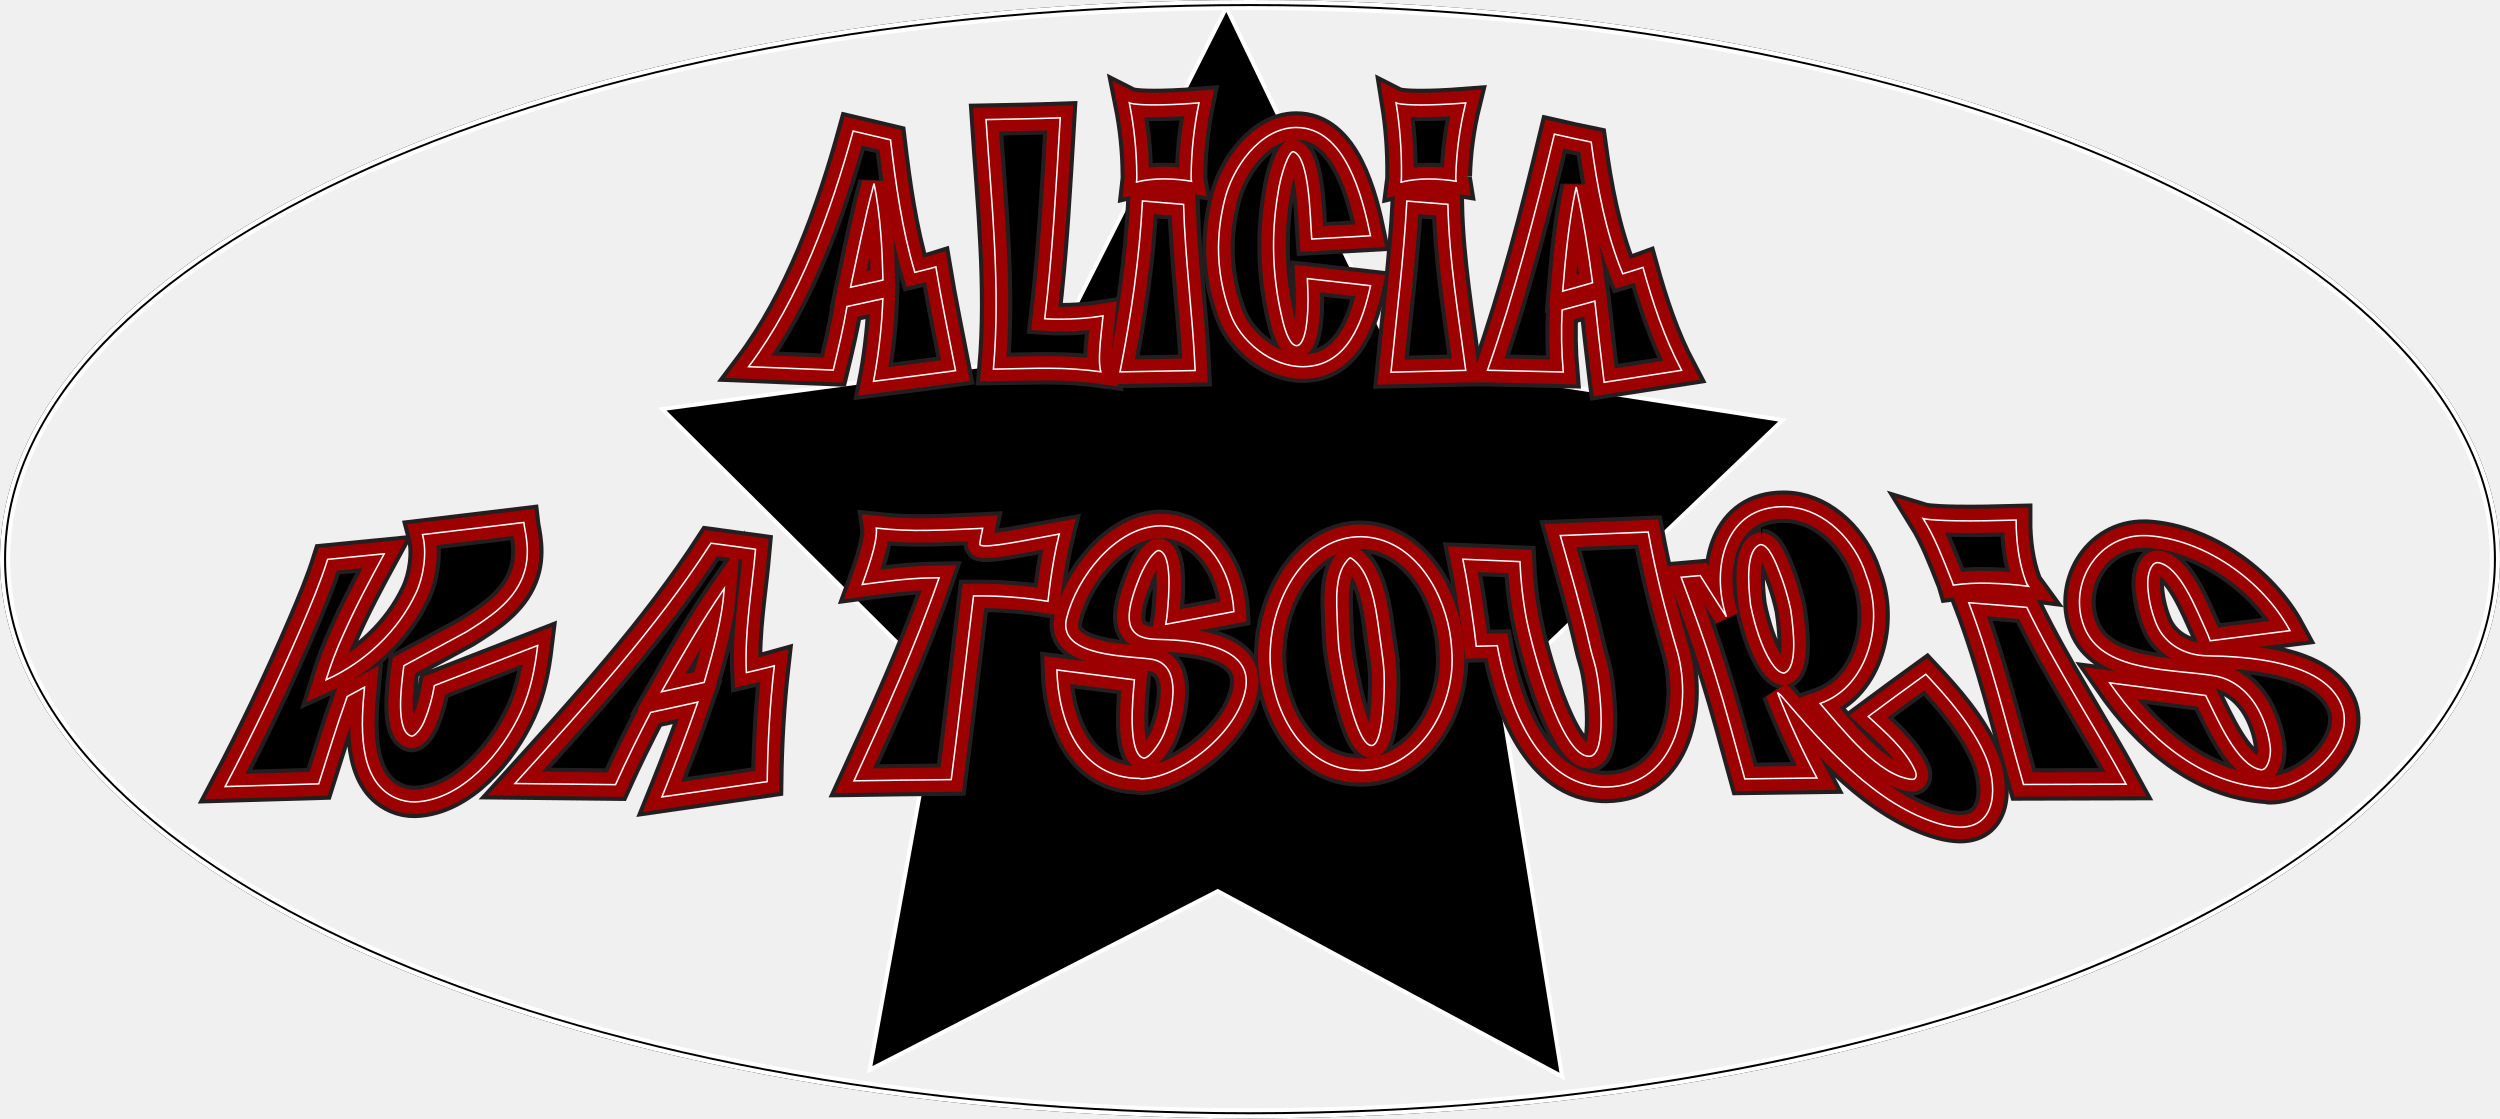
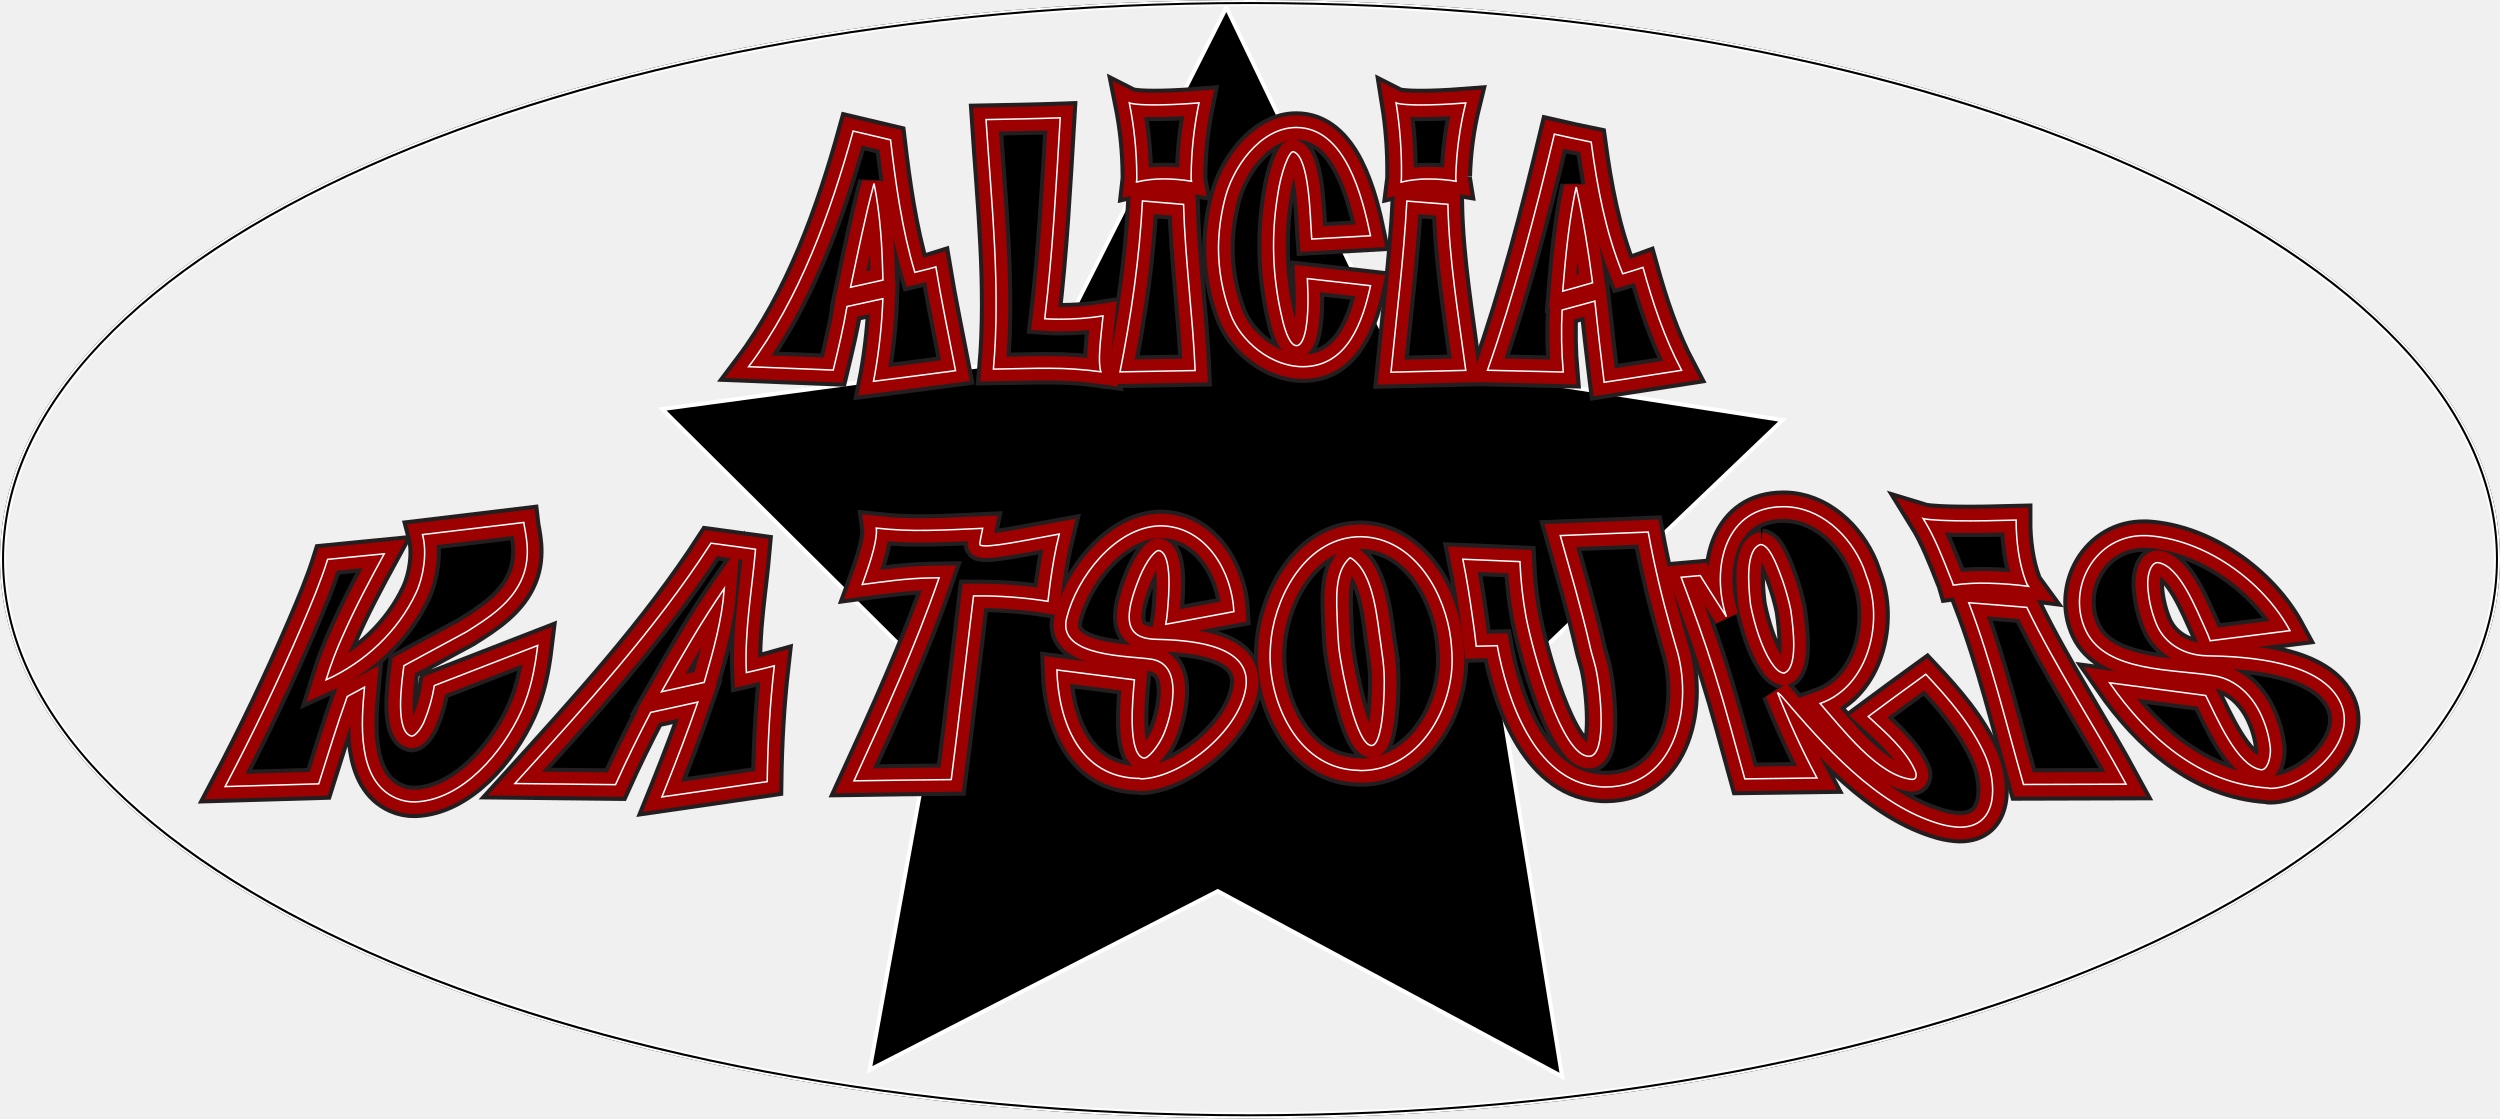
<svg xmlns="http://www.w3.org/2000/svg" viewBox="0 0 1234 552">
  <defs>
    <style>
      .cls-1 {
        fill: #fff;
      }

      .cls-2 {
        stroke: #ff8df0;
      }

      .cls-3, .cls-4, .cls-5 {
        fill: none;
      }

      .cls-3 {
        stroke: #231f20;
        stroke-width: 16px;
      }

      .cls-4 {
        stroke: #9c0000;
        stroke-width: 12px;
      }

      .cls-5 {
        stroke: #fff;
        stroke-width: 0.75px;
      }
    </style>
  </defs>
  <g id="Star">
    <g>
      <polygon points="601.07 439.88 429.28 528.04 463.8 338.06 326.87 201.92 518.21 176.04 605.37 3.75 689.11 177.73 879.91 207.38 740.32 340.79 771.08 531.41 601.07 439.88" />
      <path class="cls-1" d="M943.35,267,1026,438.69l.46.95,1,.16,188.27,29.26L1078,600.7l-.76.73.16,1,30.36,188.1L940,700.24l-.92-.49-.94.48-169.52,87,34.07-187.47.18-1-.74-.74L667,463.64l188.81-25.53,1-.14.47-.94,86-170m0-4.52L855.56,436.12,662.72,462.2l138,137.2L765.93,790.85,939.05,702l171.34,92.24-31-192.1,140.67-134.44-192.28-29.89L943.39,262.49Z" transform="translate(-338 -261)" />
    </g>
    <g>
-       <path class="cls-1" d="M955,266c83,0,163.47,7.27,239.23,21.6,73.09,13.83,138.7,33.61,195,58.8,56.06,25.08,100,54.22,130.64,86.6,31.27,33.07,47.12,68.06,47.12,104s-15.85,70.93-47.12,104c-30.62,32.38-74.58,61.52-130.64,86.6-56.31,25.19-121.92,45-195,58.8C1118.47,800.73,1038,808,955,808s-163.47-7.27-239.23-21.6c-73.09-13.83-138.7-33.61-195-58.8-56.06-25.08-100-54.22-130.64-86.6C358.85,607.93,343,572.94,343,537s15.85-70.93,47.12-104c30.62-32.38,74.58-61.52,130.64-86.6,56.31-25.19,121.92-45,195-58.8C791.53,273.27,872,266,955,266m0-5c-340.76,0-617,123.57-617,276S614.24,813,955,813s617-123.57,617-276S1295.76,261,955,261Z" transform="translate(-338 -261)" />
-       <path d="M955,264c83.11,0,163.72,7.28,239.61,21.64,73.24,13.85,139,33.69,195.45,58.94,56.3,25.18,100.47,54.47,131.27,87.05C1553,465.08,1569,500.53,1569,537s-16,71.92-47.67,105.37c-30.8,32.58-75,61.87-131.27,87-56.45,25.25-122.21,45.09-195.45,58.94C1118.72,802.72,1038.11,810,955,810s-163.72-7.28-239.61-21.64c-73.24-13.85-139-33.69-195.45-58.94s-100.47-54.47-131.27-87C357,608.92,341,573.47,341,537s16-71.92,47.67-105.37c30.8-32.58,75-61.87,131.27-87.05s122.21-45.09,195.45-58.94C791.28,271.28,871.89,264,955,264m0-3c-340.76,0-617,123.57-617,276S614.24,813,955,813s617-123.57,617-276S1295.76,261,955,261Z" transform="translate(-338 -261)" />
-       <path class="cls-1" d="M955,263c339.11,0,615,122.92,615,274S1294.11,811,955,811,340,688.08,340,537,615.89,263,955,263m0-2c-340.76,0-617,123.57-617,276S614.24,813,955,813s617-123.57,617-276S1295.76,261,955,261Z" transform="translate(-338 -261)" />
+       <path class="cls-1" d="M955,264c83.11,0,163.72,7.28,239.61,21.64,73.24,13.85,139,33.69,195.45,58.94,56.3,25.18,100.47,54.47,131.27,87.05C1553,465.08,1569,500.53,1569,537s-16,71.92-47.67,105.37c-30.8,32.58-75,61.87-131.27,87-56.45,25.25-122.21,45.09-195.45,58.94C1118.72,802.72,1038.11,810,955,810s-163.72-7.28-239.61-21.64c-73.24-13.85-139-33.69-195.45-58.94s-100.47-54.47-131.27-87C357,608.92,341,573.47,341,537s16-71.92,47.67-105.37c30.8-32.58,75-61.87,131.27-87.05s122.21-45.09,195.45-58.94C791.28,271.28,871.89,264,955,264m0-3c-340.76,0-617,123.57-617,276S614.24,813,955,813s617-123.57,617-276S1295.76,261,955,261Z" transform="translate(-338 -261)" />
+       <path d="M955,263c339.11,0,615,122.92,615,274S1294.11,811,955,811,340,688.08,340,537,615.89,263,955,263m0-2c-340.76,0-617,123.57-617,276S614.24,813,955,813s617-123.57,617-276S1295.76,261,955,261Z" transform="translate(-338 -261)" />
+       <path class="cls-1" d="M955,262c83.23,0,164,7.29,240,21.67,73.39,13.89,139.3,33.77,195.9,59.08s100.92,54.74,131.91,87.51C1554.78,464.09,1571,500,1571,537s-16.22,72.91-48.21,106.74c-31,32.77-75.37,62.22-131.91,87.51s-122.51,45.19-195.9,59.08C1119,804.71,1038.23,812,955,812s-164-7.29-240-21.67c-73.39-13.89-139.3-33.77-195.9-59.08S418.2,676.51,387.21,643.74C355.22,609.91,339,574,339,537s16.22-72.91,48.21-106.74c31-32.77,75.37-62.22,131.91-87.51S641.63,297.56,715,283.67C791,269.29,871.77,262,955,262m0-1c-340.76,0-617,123.57-617,276S614.24,813,955,813s617-123.57,617-276S1295.76,261,955,261Z" transform="translate(-338 -261)" />
    </g>
  </g>
  <g id="Text">
    <g>
      <g>
        <path d="M769.16,449.21c.22-1.12.41-2.09.62-3.21a268.91,268.91,0,0,0,4-37.56c-7,1.55-10.55,2.32-17.71,3.87-1.77,10.53-4.29,21-6.79,31.37L707.51,442c25.16-33.32,40.59-76.4,51.6-116.31,7.38,1.74,11.07,2.61,18.46,4.37,2.61,22,5.63,44.05,12,65.37,0,0,7.87-1.89,10.37-2.69,2.8,17.17,6.44,34.14,9.71,51.21Q789.44,446.65,769.16,449.21Zm.26-97.61c-4.53,16.89-7.94,34.1-11.59,51.2,6.47-1.43,9.67-2.15,16-3.58C773.46,383.19,772.61,367.35,769.42,351.6Z" transform="translate(-338 -261)" />
        <path class="cls-2" d="M855.88,442.78c-9-.06-18.4.34-27.53.42,3.62-40.7-1-82.55-3.65-123.17,12.21-.23,24.42-.42,36.63-.87-2,33.13-3.68,66.21-7.65,99.18,2.37.18,4.75.2,7,.22a134.46,134.46,0,0,0,21.77-1.63c-.51,5.1-1.28,11.43-1.62,16.84-.27,4.45-.22,8.23.55,10.74A187.89,187.89,0,0,0,855.88,442.78Z" transform="translate(-338 -261)" />
        <path d="M890.85,444.56c5.55-28,9.59-55.87,11.07-84.37l20.29,1.71c.76,27.4,4.55,54.64,5.72,82Q909.39,444.27,890.85,444.56ZM925.94,348a11.23,11.23,0,0,0,.17,2.47,82.3,82.3,0,0,0-13.57-1.16A56.43,56.43,0,0,0,899,350.83a21.66,21.66,0,0,0,.12-3.61,186.47,186.47,0,0,0-3.68-35.43s2,1,12.15,1c5.07,0,12.27-.2,22.23-1A185.87,185.87,0,0,0,925.94,348Z" transform="translate(-338 -261)" />
        <path d="M981.3,442c-15.8.14-31.14-12.71-36-26.22a93.12,93.12,0,0,1-5.86-32.55,100.42,100.42,0,0,1,2.89-22.92C946,344,960,324,977.76,323.93c24.44-.07,32.73,34.41,36.71,53.43q-14.47.83-29,1.63c-.8-10.29-1-40.43-9-43.1-2.06-.7-6.3,10.31-7.87,21.81a153.84,153.84,0,0,0,1.92,58.92c2.11,10.06,4.85,15,7.46,15,3.07,0,5.66-7.22,5.65-22.8,0-3-.16-6.55-.32-10.31q15.58,1.8,31.18,3.53C1010.59,419.79,1003.24,441.78,981.3,442Z" transform="translate(-338 -261)" />
        <path d="M1024.59,444.72c2.77-28.17,6.3-56.18,7.83-84.47l20.26,1.61c.58,27.44,5.23,54.8,8.82,81.95Q1043.05,444.28,1024.59,444.72Zm32-96.73a11.38,11.38,0,0,0,.13,2.47,83.21,83.21,0,0,0-13.57-1.11,56.41,56.41,0,0,0-13.57,1.54,22.79,22.79,0,0,0,.18-3.61,210.21,210.21,0,0,0-2.64-35.47s2,1,12.09,1c5.06,0,12.28-.21,22.28-1A169,169,0,0,0,1056.59,348Z" transform="translate(-338 -261)" />
        <path d="M1129.8,449.7c-.14-1.11-.25-2.05-.38-3.16q-2.24-18.44-4.2-36.92c-6.49,1.79-9.77,2.71-16.15,4.41a221.62,221.62,0,0,0,.55,30.6q-18.69-.4-37.38-.87c13.36-38,23.61-77.37,33-116.55,7.17,1.67,10.85,2.4,18.17,3.92,3,22.22,7,44.18,15.56,65,0,0,7.54-2.23,10-3.15,4.88,17.59,10.49,34.63,19.06,50.8Q1148.88,446.78,1129.8,449.7ZM1116,353.33c-3.61,16.9-5.24,34.2-6.64,51.39,5.79-1.59,8.81-2.48,14.73-4.16C1122,384.66,1119.5,369,1116,353.33Z" transform="translate(-338 -261)" />
        <path d="M542.92,656.82a22.08,22.08,0,0,1-9.55-1.9c-19.58-8.59-17-38.1-15.45-54.74l-8.53,4.62c-5.14,14.23-9.47,28.7-14.06,43.1l-46.21,1.35c13.77-26,26.52-52.87,38.07-79.75,4.53-10.56,9.08-21.34,12.53-32.4l27.93-2.74c-7.14,13.09-14.17,26.25-20.2,39.89a185.33,185.33,0,0,0-8.5,22.32c19.12-8.61,35.56-24,44.4-42.91,3.75-8,5.57-20,3.2-28.78l50-6c.5,4.53,4,15.48-.61,27-5,12.52-16.41,19.92-27.71,27l-30.87,16.71c-1.26,9.21-4.35,32.58,3.68,34.73,1.22.32,4.07-2.25,6.21-6.92a79.16,79.16,0,0,0,5.15-18q25.53-9.85,51-19.8c-1.37,11.36-3.43,22.23-8.14,32.57C586.13,632.29,566.19,656,542.92,656.82Z" transform="translate(-338 -261)" />
        <path d="M664.71,654.37l1.58-3.91c5.68-14.15,11.15-28.46,16.16-42.91l-23.27,5.09c-6.13,11.79-11.93,23.55-17.37,35.66q-24.82-.3-49.65-.55c34-37.48,69.25-76,96.77-118.63l22,3c-1.76,20.35-5.5,40.36-4.52,60.87,0,0,10.41-2.38,13.78-3.34-2.17,19-3.22,38-3.5,57.16Q690.71,650.64,664.71,654.37Zm30.81-102.92c-11.33,16.35-21.2,33.71-31,51l21.07-4.64C690,582.56,694.33,567.36,695.52,551.45Z" transform="translate(-338 -261)" />
        <path d="M819.46,555.14h-.93c-3.69,30.22-7.08,60.48-11,90.67-16,.12-32,.39-48,.61,15.08-32.9,30.22-66,42-100.22l-4.63.07c-11.15.19-22.25,1.78-33.3,3.24,1.89-5.19,4.14-11.57,5.54-17.07,1.15-4.52,1.73-8.37,1.4-10.76a199.71,199.71,0,0,0,25.41,1.11c8.4-.11,17.16-.53,27.09-1-.46,2.22-1.65,7.77-1.35,8.11,2,2.28,26.17-3,39.16-5.3-1,4-1.86,7.92-2.59,12.09-1.19,6.73-2.19,14-3,21.13A212.35,212.35,0,0,0,819.46,555.14Z" transform="translate(-338 -261)" />
        <path d="M901.47,645.45c-.39,0-.62,0-.8-.2-29.9-.19-40.21-28.21-41-53.56q19.14,2.41,38.28,4.88c-.89,9.36-3.45,36.18,4.39,38.59,2.32.72,7.67-6.27,10-11.61a63.48,63.48,0,0,0,4.4-17.1c1-9.31-.77-18.23-9.94-20-10.19-1.79-47.12-.75-42.33-20.26,5-20.27,24.07-45,46.06-45.64h.51c22.19.32,35.07,22.42,36,42.34l-33.63,6.25a58.22,58.22,0,0,0,.82-6c.66-7.4,2.61-28.45-4-30.36-1.91-.54-6.32,4.9-9.64,12.92-2.71,6.57-4.41,12.12-5,16.52-1.38,10.15,3.34,14.09,13,14.34,13.88.37,46.09,1.62,44.52,22.21C951.47,620.06,922.29,644.71,901.47,645.45Z" transform="translate(-338 -261)" />
        <path d="M1054.72,584.35c1.16,26.2-16.27,56.69-44.62,57-1.22,0-2.47-.21-3.7-.21-27.88-1.89-42-33.36-41.48-57.64.05-2.46.31-5.11.56-7.72,2.87-22.69,18.4-49.83,44.14-49.87,1,0,2,.16,3.06.16,24.56,2.46,38.75,28.44,41.46,50.56C1054.43,579.07,1054.58,581.7,1054.72,584.35Zm-35-4.51c-1.91-11.84-3.17-36.26-15.14-43.53h-.17c-8.19,6.78-6.6,22.16-6.31,31.86.11,3.94.43,8.29.77,12.87,1.7,13,8.86,48.29,16.25,47.94,5.56-.27,6.53-27.07,6.06-36C1020.93,588.75,1020.36,584.23,1019.7,579.84Z" transform="translate(-338 -261)" />
        <path d="M1163,572.41c1.36,4.82,2.23,7.8,2.23,7.8,8.86,27.66.8,68.94-34.39,69.25a27.52,27.52,0,0,1-4.22-.22c-31.47-3.09-44.88-43.65-49.57-69.53l-10.38.29c-.49-4.73-1.09-9-1.62-12.8-1.43-10.05-2.93-20.18-5-30.17q14.1.59,28.2,1.19a195.53,195.53,0,0,0,3,27.29c3.36,17.51,17.72,69.32,31.29,68.8,8.92-.34,5.43-33.76,3.09-43.71-.8-3.38-1.91-6.57-2.66-9.89l-.28-1.22c-4.15-18.18-9.49-36.15-14.53-54.13q21.69-.93,43.4-1.75C1154.58,540.11,1158.39,556.27,1163,572.41Z" transform="translate(-338 -261)" />
        <path d="M1305.27,669.31a40.56,40.56,0,0,1-9.22-1.45c-32-9-58.2-39.45-78.94-63.57a18.89,18.89,0,0,1-1.73-1.48A388.14,388.14,0,0,0,1234.85,645l-35.62.47c-4.82-17.4-9.41-34.92-14.81-52.12-5-16-10.75-31.73-16.6-47.42l9.41-.83c5,8,7.59,12,12.93,20.29-.27-.85-.58-1.73-.82-2.55-6.26-22.31.19-51.83,29.14-51.74,17.86.06,32.65,13.89,39.26,29.94.64,1.49,1,3,1.57,4.47,8.69,21.76,1.36,54.25-22.91,62.74,11.43,12.94,28.56,35.6,45.23,37.45,1.92.21,2.86-1.67,1.63-4.39-4.6-10.23-14.63-18.85-23.09-26.66q14.13-10.51,28.41-20.83c11.3,12,22.7,25.13,29.33,40.2C1323.58,646.88,1324.88,669.39,1305.27,669.31Zm-98-139.49c-.19,0-.26,0-.38,0-7.33,2.4-6,19.62-4.82,29.7a116.64,116.64,0,0,0,4,15.06c3.56,10.41,8.27,18.18,12.23,18.63a1,1,0,0,0,.4,0c6.74-2.51,4.67-20.94,3.21-31.24a117.91,117.91,0,0,0-4.18-14.87C1214.09,537,1210.94,530.2,1207.26,529.82Z" transform="translate(-338 -261)" />
        <path d="M1336.8,648.22c-8.56-30-15.8-60.51-27-89.71l28.63,2.29c14.52,30,33.16,58,49,87.27Q1362.11,648.13,1336.8,648.22ZM1338,548.15a9.2,9.2,0,0,0,1.21,2.25,188.45,188.45,0,0,0-19.22-1.51,103.12,103.12,0,0,0-17.86.92,23.42,23.42,0,0,0-1.2-3.24c-3.84-9.73-7.91-20.38-13.62-29.58,0,0,2.8.85,16.23,1.07,9.87.17,19.75-.09,29.63-.35C1333.12,527.86,1334.58,539.2,1338,548.15Z" transform="translate(-338 -261)" />
        <path d="M1458.53,650.14a1.56,1.56,0,0,1-1-.19c-33.76-2-59.76-25.37-78.24-51.92q23.73,3.16,47.45,6.28c5.59,11.06,15.45,34.64,27.15,36.61,3.17.53,5-5.66,4.78-10.39a51.48,51.48,0,0,0-4.29-16c-4.3-9.76-12.31-18-23.18-19.92-19.93-3.47-53.76-1.46-63.64-22.37s4.61-47.5,29.48-46.86h.66c28.36,1.7,57.21,22.09,70.63,46.9q-19.69,2.46-39.37,5a64.34,64.34,0,0,0-2.54-6.13c-4.38-9.4-12.52-30.76-23.13-32.43-3.09-.49-5.91,5.1-5,13.5a58.17,58.17,0,0,0,4.26,17.18c4.38,9.94,14.27,15.13,24.86,15.3,19.76.32,57,2.53,66.14,23.74C1501.78,627.51,1476.52,650.12,1458.53,650.14Z" transform="translate(-338 -261)" />
      </g>
      <g>
        <path class="cls-3" d="M769.16,449.21c.22-1.12.41-2.09.62-3.21a268.91,268.91,0,0,0,4-37.56c-7,1.55-10.55,2.32-17.71,3.87-1.77,10.53-4.29,21-6.79,31.37L707.51,442c25.16-33.32,40.59-76.4,51.6-116.31,7.38,1.74,11.07,2.61,18.46,4.37,2.61,22,5.63,44.05,12,65.37,0,0,7.87-1.89,10.37-2.69,2.8,17.17,6.44,34.14,9.71,51.21Q789.44,446.65,769.16,449.21Zm.26-97.61c-4.53,16.89-7.94,34.1-11.59,51.2,6.47-1.43,9.67-2.15,16-3.58C773.46,383.19,772.61,367.35,769.42,351.6Z" transform="translate(-338 -261)" />
        <path class="cls-3" d="M855.88,442.78c-9-.06-18.4.34-27.53.42,3.62-40.7-1-82.55-3.65-123.17,12.21-.23,24.42-.42,36.63-.87-2,33.13-3.68,66.21-7.65,99.18,2.37.18,4.75.2,7,.22a134.46,134.46,0,0,0,21.77-1.63c-.51,5.1-1.28,11.43-1.62,16.84-.27,4.45-.22,8.23.55,10.74A187.89,187.89,0,0,0,855.88,442.78Z" transform="translate(-338 -261)" />
        <path class="cls-3" d="M890.85,444.56c5.55-28,9.59-55.87,11.07-84.37l20.29,1.71c.76,27.4,4.55,54.64,5.72,82Q909.39,444.27,890.85,444.56ZM925.94,348a11.23,11.23,0,0,0,.17,2.47,82.3,82.3,0,0,0-13.57-1.16A56.43,56.43,0,0,0,899,350.83a21.66,21.66,0,0,0,.12-3.61,186.47,186.47,0,0,0-3.68-35.43s2,1,12.15,1c5.07,0,12.27-.2,22.23-1A185.87,185.87,0,0,0,925.94,348Z" transform="translate(-338 -261)" />
        <path class="cls-3" d="M981.3,442c-15.8.14-31.14-12.71-36-26.22a93.12,93.12,0,0,1-5.86-32.55,100.42,100.42,0,0,1,2.89-22.92C946,344,960,324,977.76,323.93c24.44-.07,32.73,34.41,36.71,53.43q-14.47.83-29,1.63c-.8-10.29-1-40.43-9-43.1-2.06-.7-6.3,10.31-7.87,21.81a153.84,153.84,0,0,0,1.92,58.92c2.11,10.06,4.85,15,7.46,15,3.07,0,5.66-7.22,5.65-22.8,0-3-.16-6.55-.32-10.31q15.58,1.8,31.18,3.53C1010.59,419.79,1003.24,441.78,981.3,442Z" transform="translate(-338 -261)" />
        <path class="cls-3" d="M1024.59,444.72c2.77-28.17,6.3-56.18,7.83-84.47l20.26,1.61c.58,27.44,5.23,54.8,8.82,81.95Q1043.05,444.28,1024.59,444.72Zm32-96.73a11.38,11.38,0,0,0,.13,2.47,83.21,83.21,0,0,0-13.57-1.11,56.41,56.41,0,0,0-13.57,1.54,22.79,22.79,0,0,0,.18-3.61,210.21,210.21,0,0,0-2.64-35.47s2,1,12.09,1c5.06,0,12.28-.21,22.28-1A169,169,0,0,0,1056.59,348Z" transform="translate(-338 -261)" />
        <path class="cls-3" d="M1129.8,449.7c-.14-1.11-.25-2.05-.38-3.16q-2.24-18.44-4.2-36.92c-6.49,1.79-9.77,2.71-16.15,4.41a221.62,221.62,0,0,0,.55,30.6q-18.69-.4-37.38-.87c13.36-38,23.61-77.37,33-116.55,7.17,1.67,10.85,2.4,18.17,3.92,3,22.22,7,44.18,15.56,65,0,0,7.54-2.23,10-3.15,4.88,17.59,10.49,34.63,19.06,50.8Q1148.88,446.78,1129.8,449.7ZM1116,353.33c-3.61,16.9-5.24,34.2-6.64,51.39,5.79-1.59,8.81-2.48,14.73-4.16C1122,384.66,1119.5,369,1116,353.33Z" transform="translate(-338 -261)" />
        <path class="cls-3" d="M542.92,656.82a22.08,22.08,0,0,1-9.55-1.9c-19.58-8.59-17-38.1-15.45-54.74l-8.53,4.62c-5.14,14.23-9.47,28.7-14.06,43.1l-46.21,1.35c13.77-26,26.52-52.87,38.07-79.75,4.53-10.56,9.08-21.34,12.53-32.4l27.93-2.74c-7.14,13.09-14.17,26.25-20.2,39.89a185.33,185.33,0,0,0-8.5,22.32c19.12-8.61,35.56-24,44.4-42.91,3.75-8,5.57-20,3.2-28.78l50-6c.5,4.53,4,15.48-.61,27-5,12.52-16.41,19.92-27.71,27l-30.87,16.71c-1.26,9.21-4.35,32.58,3.68,34.73,1.22.32,4.07-2.25,6.21-6.92a79.16,79.16,0,0,0,5.15-18q25.53-9.85,51-19.8c-1.37,11.36-3.43,22.23-8.14,32.57C586.13,632.29,566.19,656,542.92,656.82Z" transform="translate(-338 -261)" />
        <path class="cls-3" d="M664.71,654.37l1.58-3.91c5.68-14.15,11.15-28.46,16.16-42.91l-23.27,5.09c-6.13,11.79-11.93,23.55-17.37,35.66q-24.82-.3-49.65-.55c34-37.48,69.25-76,96.77-118.63l22,3c-1.76,20.35-5.5,40.36-4.52,60.87,0,0,10.41-2.38,13.78-3.34-2.17,19-3.22,38-3.5,57.16Q690.71,650.64,664.71,654.37Zm30.81-102.92c-11.33,16.35-21.2,33.71-31,51l21.07-4.64C690,582.56,694.33,567.36,695.52,551.45Z" transform="translate(-338 -261)" />
        <path class="cls-3" d="M819.46,555.14h-.93c-3.69,30.22-7.08,60.48-11,90.67-16,.12-32,.39-48,.61,15.08-32.9,30.22-66,42-100.22l-4.63.07c-11.15.19-22.25,1.78-33.3,3.24,1.89-5.19,4.14-11.57,5.54-17.07,1.15-4.52,1.73-8.37,1.4-10.76a199.71,199.71,0,0,0,25.41,1.11c8.4-.11,17.16-.53,27.09-1-.46,2.22-1.65,7.77-1.35,8.11,2,2.28,26.17-3,39.16-5.3-1,4-1.86,7.92-2.59,12.09-1.19,6.73-2.19,14-3,21.13A212.35,212.35,0,0,0,819.46,555.14Z" transform="translate(-338 -261)" />
        <path class="cls-3" d="M901.47,645.45c-.39,0-.62,0-.8-.2-29.9-.19-40.21-28.21-41-53.56q19.14,2.41,38.28,4.88c-.89,9.36-3.45,36.18,4.39,38.59,2.32.72,7.67-6.27,10-11.61a63.48,63.48,0,0,0,4.4-17.1c1-9.31-.77-18.23-9.94-20-10.19-1.79-47.12-.75-42.33-20.26,5-20.27,24.07-45,46.06-45.64h.51c22.19.32,35.07,22.42,36,42.34l-33.63,6.25a58.22,58.22,0,0,0,.82-6c.66-7.4,2.61-28.45-4-30.36-1.91-.54-6.32,4.9-9.64,12.92-2.71,6.57-4.41,12.12-5,16.52-1.38,10.15,3.34,14.09,13,14.34,13.88.37,46.09,1.62,44.52,22.21C951.47,620.06,922.29,644.71,901.47,645.45Z" transform="translate(-338 -261)" />
        <path class="cls-3" d="M1054.72,584.35c1.16,26.2-16.27,56.69-44.62,57-1.22,0-2.47-.21-3.7-.21-27.88-1.89-42-33.36-41.48-57.64.05-2.46.31-5.11.56-7.72,2.87-22.69,18.4-49.83,44.14-49.87,1,0,2,.16,3.06.16,24.56,2.46,38.75,28.44,41.46,50.56C1054.43,579.07,1054.58,581.7,1054.72,584.35Zm-35-4.51c-1.91-11.84-3.17-36.26-15.14-43.53h-.17c-8.19,6.78-6.6,22.16-6.31,31.86.11,3.94.43,8.29.77,12.87,1.7,13,8.86,48.29,16.25,47.94,5.56-.27,6.53-27.07,6.06-36C1020.93,588.75,1020.36,584.23,1019.7,579.84Z" transform="translate(-338 -261)" />
        <path class="cls-3" d="M1163,572.41c1.36,4.82,2.23,7.8,2.23,7.8,8.86,27.66.8,68.94-34.39,69.25a27.52,27.52,0,0,1-4.22-.22c-31.47-3.09-44.88-43.65-49.57-69.53l-10.38.29c-.49-4.73-1.09-9-1.62-12.8-1.43-10.05-2.93-20.18-5-30.17q14.1.59,28.2,1.19a195.53,195.53,0,0,0,3,27.29c3.36,17.51,17.72,69.32,31.29,68.8,8.92-.34,5.43-33.76,3.09-43.71-.8-3.38-1.91-6.57-2.66-9.89l-.28-1.22c-4.15-18.18-9.49-36.15-14.53-54.13q21.69-.93,43.4-1.75C1154.58,540.11,1158.39,556.27,1163,572.41Z" transform="translate(-338 -261)" />
        <path class="cls-3" d="M1305.27,669.31a40.56,40.56,0,0,1-9.22-1.45c-32-9-58.2-39.45-78.94-63.57a18.89,18.89,0,0,1-1.73-1.48A388.14,388.14,0,0,0,1234.85,645l-35.62.47c-4.82-17.4-9.41-34.92-14.81-52.12-5-16-10.75-31.73-16.6-47.42l9.41-.83c5,8,7.59,12,12.93,20.29-.27-.85-.58-1.73-.82-2.55-6.26-22.31.19-51.83,29.14-51.74,17.86.06,32.65,13.89,39.26,29.94.64,1.49,1,3,1.57,4.47,8.69,21.76,1.36,54.25-22.91,62.74,11.43,12.94,28.56,35.6,45.23,37.45,1.92.21,2.86-1.67,1.63-4.39-4.6-10.23-14.63-18.85-23.09-26.66q14.13-10.51,28.41-20.83c11.3,12,22.7,25.13,29.33,40.2C1323.58,646.88,1324.88,669.39,1305.27,669.31Zm-98-139.49c-.19,0-.26,0-.38,0-7.33,2.4-6,19.62-4.82,29.7a116.64,116.64,0,0,0,4,15.06c3.56,10.41,8.27,18.18,12.23,18.63a1,1,0,0,0,.4,0c6.74-2.51,4.67-20.94,3.21-31.24a117.91,117.91,0,0,0-4.18-14.87C1214.09,537,1210.94,530.2,1207.26,529.82Z" transform="translate(-338 -261)" />
        <path class="cls-3" d="M1336.8,648.22c-8.56-30-15.8-60.51-27-89.71l28.63,2.29c14.52,30,33.16,58,49,87.27Q1362.11,648.13,1336.8,648.22ZM1338,548.15a9.2,9.2,0,0,0,1.21,2.25,188.45,188.45,0,0,0-19.22-1.51,103.12,103.12,0,0,0-17.86.92,23.42,23.42,0,0,0-1.2-3.24c-3.84-9.73-7.91-20.38-13.62-29.58,0,0,2.8.85,16.23,1.07,9.87.17,19.75-.09,29.63-.35C1333.12,527.86,1334.58,539.2,1338,548.15Z" transform="translate(-338 -261)" />
        <path class="cls-3" d="M1458.53,650.14a1.56,1.56,0,0,1-1-.19c-33.76-2-59.76-25.37-78.24-51.92q23.73,3.16,47.45,6.28c5.59,11.06,15.45,34.64,27.15,36.61,3.17.53,5-5.66,4.78-10.39a51.48,51.48,0,0,0-4.29-16c-4.3-9.76-12.31-18-23.18-19.92-19.93-3.47-53.76-1.46-63.64-22.37s4.61-47.5,29.48-46.86h.66c28.36,1.7,57.21,22.09,70.63,46.9q-19.69,2.46-39.37,5a64.34,64.34,0,0,0-2.54-6.13c-4.38-9.4-12.52-30.76-23.13-32.43-3.09-.49-5.91,5.1-5,13.5a58.17,58.17,0,0,0,4.26,17.18c4.38,9.94,14.27,15.13,24.86,15.3,19.76.32,57,2.53,66.14,23.74C1501.78,627.51,1476.52,650.12,1458.53,650.14Z" transform="translate(-338 -261)" />
      </g>
      <g>
        <path class="cls-4" d="M769.16,449.21c.22-1.12.41-2.09.62-3.21a268.91,268.91,0,0,0,4-37.56c-7,1.55-10.55,2.32-17.71,3.87-1.77,10.53-4.29,21-6.79,31.37L707.51,442c25.16-33.32,40.59-76.4,51.6-116.31,7.38,1.74,11.07,2.61,18.46,4.37,2.61,22,5.63,44.05,12,65.37,0,0,7.87-1.89,10.37-2.69,2.8,17.17,6.44,34.14,9.71,51.21Q789.44,446.65,769.16,449.21Zm.26-97.61c-4.53,16.89-7.94,34.1-11.59,51.2,6.47-1.43,9.67-2.15,16-3.58C773.46,383.19,772.61,367.35,769.42,351.6Z" transform="translate(-338 -261)" />
        <path class="cls-4" d="M855.88,442.78c-9-.06-18.4.34-27.53.42,3.62-40.7-1-82.55-3.65-123.17,12.21-.23,24.42-.42,36.63-.87-2,33.13-3.68,66.21-7.65,99.18,2.37.18,4.75.2,7,.22a134.46,134.46,0,0,0,21.77-1.63c-.51,5.1-1.28,11.43-1.62,16.84-.27,4.45-.22,8.23.55,10.74A187.89,187.89,0,0,0,855.88,442.78Z" transform="translate(-338 -261)" />
        <path class="cls-4" d="M890.85,444.56c5.55-28,9.59-55.87,11.07-84.37l20.29,1.71c.76,27.4,4.55,54.64,5.72,82Q909.39,444.27,890.85,444.56ZM925.94,348a11.23,11.23,0,0,0,.17,2.47,82.3,82.3,0,0,0-13.57-1.16A56.43,56.43,0,0,0,899,350.83a21.66,21.66,0,0,0,.12-3.61,186.47,186.47,0,0,0-3.68-35.43s2,1,12.15,1c5.07,0,12.27-.2,22.23-1A185.87,185.87,0,0,0,925.94,348Z" transform="translate(-338 -261)" />
        <path class="cls-4" d="M981.3,442c-15.8.14-31.14-12.71-36-26.22a93.12,93.12,0,0,1-5.86-32.55,100.42,100.42,0,0,1,2.89-22.92C946,344,960,324,977.76,323.93c24.44-.07,32.73,34.41,36.71,53.43q-14.47.83-29,1.63c-.8-10.29-1-40.43-9-43.1-2.06-.7-6.3,10.31-7.87,21.81a153.84,153.84,0,0,0,1.92,58.92c2.11,10.06,4.85,15,7.46,15,3.07,0,5.66-7.22,5.65-22.8,0-3-.16-6.55-.32-10.31q15.58,1.8,31.18,3.53C1010.59,419.79,1003.24,441.78,981.3,442Z" transform="translate(-338 -261)" />
        <path class="cls-4" d="M1024.59,444.72c2.77-28.17,6.3-56.18,7.83-84.47l20.26,1.61c.58,27.44,5.23,54.8,8.82,81.95Q1043.05,444.28,1024.59,444.72Zm32-96.73a11.38,11.38,0,0,0,.13,2.47,83.21,83.21,0,0,0-13.57-1.11,56.41,56.41,0,0,0-13.57,1.54,22.79,22.79,0,0,0,.18-3.61,210.21,210.21,0,0,0-2.64-35.47s2,1,12.09,1c5.06,0,12.28-.21,22.28-1A169,169,0,0,0,1056.59,348Z" transform="translate(-338 -261)" />
        <path class="cls-4" d="M1129.8,449.7c-.14-1.11-.25-2.05-.38-3.16q-2.24-18.44-4.2-36.92c-6.49,1.79-9.77,2.71-16.15,4.41a221.62,221.62,0,0,0,.55,30.6q-18.69-.4-37.38-.87c13.36-38,23.61-77.37,33-116.55,7.17,1.67,10.85,2.4,18.17,3.92,3,22.22,7,44.18,15.56,65,0,0,7.54-2.23,10-3.15,4.88,17.59,10.49,34.63,19.06,50.8Q1148.88,446.78,1129.8,449.7ZM1116,353.33c-3.61,16.9-5.24,34.2-6.64,51.39,5.79-1.59,8.81-2.48,14.73-4.16C1122,384.66,1119.5,369,1116,353.33Z" transform="translate(-338 -261)" />
        <path class="cls-4" d="M542.92,656.82a22.08,22.08,0,0,1-9.55-1.9c-19.58-8.59-17-38.1-15.45-54.74l-8.53,4.62c-5.14,14.23-9.47,28.7-14.06,43.1l-46.21,1.35c13.77-26,26.52-52.87,38.07-79.75,4.53-10.56,9.08-21.34,12.53-32.4l27.93-2.74c-7.14,13.09-14.17,26.25-20.2,39.89a185.33,185.33,0,0,0-8.5,22.32c19.12-8.61,35.56-24,44.4-42.91,3.75-8,5.57-20,3.2-28.78l50-6c.5,4.53,4,15.48-.61,27-5,12.52-16.41,19.92-27.71,27l-30.87,16.71c-1.26,9.21-4.35,32.58,3.68,34.73,1.22.32,4.07-2.25,6.21-6.92a79.16,79.16,0,0,0,5.15-18q25.53-9.85,51-19.8c-1.37,11.36-3.43,22.23-8.14,32.57C586.13,632.29,566.19,656,542.92,656.82Z" transform="translate(-338 -261)" />
        <path class="cls-4" d="M664.71,654.37l1.58-3.91c5.68-14.15,11.15-28.46,16.16-42.91l-23.27,5.09c-6.13,11.79-11.93,23.55-17.37,35.66q-24.82-.3-49.65-.55c34-37.48,69.25-76,96.77-118.63l22,3c-1.76,20.35-5.5,40.36-4.52,60.87,0,0,10.41-2.38,13.78-3.34-2.17,19-3.22,38-3.5,57.16Q690.71,650.64,664.71,654.37Zm30.81-102.92c-11.33,16.35-21.2,33.71-31,51l21.07-4.64C690,582.56,694.33,567.36,695.52,551.45Z" transform="translate(-338 -261)" />
        <path class="cls-4" d="M819.46,555.14h-.93c-3.69,30.22-7.08,60.48-11,90.67-16,.12-32,.39-48,.61,15.08-32.9,30.22-66,42-100.22l-4.63.07c-11.15.19-22.25,1.78-33.3,3.24,1.89-5.19,4.14-11.57,5.54-17.07,1.15-4.52,1.73-8.37,1.4-10.76a199.71,199.71,0,0,0,25.41,1.11c8.4-.11,17.16-.53,27.09-1-.46,2.22-1.65,7.77-1.35,8.11,2,2.28,26.17-3,39.16-5.3-1,4-1.86,7.92-2.59,12.09-1.19,6.73-2.19,14-3,21.13A212.35,212.35,0,0,0,819.46,555.14Z" transform="translate(-338 -261)" />
        <path class="cls-4" d="M901.47,645.45c-.39,0-.62,0-.8-.2-29.9-.19-40.21-28.21-41-53.56q19.14,2.41,38.28,4.88c-.89,9.36-3.45,36.18,4.39,38.59,2.32.72,7.67-6.27,10-11.61a63.48,63.48,0,0,0,4.4-17.1c1-9.31-.77-18.23-9.94-20-10.19-1.79-47.12-.75-42.33-20.26,5-20.27,24.07-45,46.06-45.64h.51c22.19.32,35.07,22.42,36,42.34l-33.63,6.25a58.22,58.22,0,0,0,.82-6c.66-7.4,2.61-28.45-4-30.36-1.91-.54-6.32,4.9-9.64,12.92-2.71,6.57-4.41,12.12-5,16.52-1.38,10.15,3.34,14.09,13,14.34,13.88.37,46.09,1.62,44.52,22.21C951.47,620.06,922.29,644.71,901.47,645.45Z" transform="translate(-338 -261)" />
        <path class="cls-4" d="M1054.72,584.35c1.16,26.2-16.27,56.69-44.62,57-1.22,0-2.47-.21-3.7-.21-27.88-1.89-42-33.36-41.48-57.64.05-2.46.31-5.11.56-7.72,2.87-22.69,18.4-49.83,44.14-49.87,1,0,2,.16,3.06.16,24.56,2.46,38.75,28.44,41.46,50.56C1054.43,579.07,1054.58,581.7,1054.72,584.35Zm-35-4.51c-1.91-11.84-3.17-36.26-15.14-43.53h-.17c-8.19,6.78-6.6,22.16-6.31,31.86.11,3.94.43,8.29.77,12.87,1.7,13,8.86,48.29,16.25,47.94,5.56-.27,6.53-27.07,6.06-36C1020.93,588.75,1020.36,584.23,1019.7,579.84Z" transform="translate(-338 -261)" />
        <path class="cls-4" d="M1163,572.41c1.36,4.82,2.23,7.8,2.23,7.8,8.86,27.66.8,68.94-34.39,69.25a27.52,27.52,0,0,1-4.22-.22c-31.47-3.09-44.88-43.65-49.57-69.53l-10.38.29c-.49-4.73-1.09-9-1.62-12.8-1.43-10.05-2.93-20.18-5-30.17q14.1.59,28.2,1.19a195.53,195.53,0,0,0,3,27.29c3.36,17.51,17.72,69.32,31.29,68.8,8.92-.34,5.43-33.76,3.09-43.71-.8-3.38-1.91-6.57-2.66-9.89l-.28-1.22c-4.15-18.18-9.49-36.15-14.53-54.13q21.69-.93,43.4-1.75C1154.58,540.11,1158.39,556.27,1163,572.41Z" transform="translate(-338 -261)" />
        <path class="cls-4" d="M1305.27,669.31a40.56,40.56,0,0,1-9.22-1.45c-32-9-58.2-39.45-78.94-63.57a18.89,18.89,0,0,1-1.73-1.48A388.14,388.14,0,0,0,1234.85,645l-35.62.47c-4.82-17.4-9.41-34.92-14.81-52.12-5-16-10.75-31.73-16.6-47.42l9.41-.83c5,8,7.59,12,12.93,20.29-.27-.85-.58-1.73-.82-2.55-6.26-22.31.19-51.83,29.14-51.74,17.86.06,32.65,13.89,39.26,29.94.64,1.49,1,3,1.57,4.47,8.69,21.76,1.36,54.25-22.91,62.74,11.43,12.94,28.56,35.6,45.23,37.45,1.92.21,2.86-1.67,1.63-4.39-4.6-10.23-14.63-18.85-23.09-26.66q14.13-10.51,28.41-20.83c11.3,12,22.7,25.13,29.33,40.2C1323.58,646.88,1324.88,669.39,1305.27,669.31Zm-98-139.49c-.19,0-.26,0-.38,0-7.33,2.4-6,19.62-4.82,29.7a116.64,116.64,0,0,0,4,15.06c3.56,10.41,8.27,18.18,12.23,18.63a1,1,0,0,0,.4,0c6.74-2.51,4.67-20.94,3.21-31.24a117.91,117.91,0,0,0-4.18-14.87C1214.09,537,1210.94,530.2,1207.26,529.82Z" transform="translate(-338 -261)" />
        <path class="cls-4" d="M1336.8,648.22c-8.56-30-15.8-60.51-27-89.71l28.63,2.29c14.52,30,33.16,58,49,87.27Q1362.11,648.13,1336.8,648.22ZM1338,548.15a9.2,9.2,0,0,0,1.21,2.25,188.45,188.45,0,0,0-19.22-1.51,103.12,103.12,0,0,0-17.86.92,23.42,23.42,0,0,0-1.2-3.24c-3.84-9.73-7.91-20.38-13.62-29.58,0,0,2.8.85,16.23,1.07,9.87.17,19.75-.09,29.63-.35C1333.12,527.86,1334.58,539.2,1338,548.15Z" transform="translate(-338 -261)" />
        <path class="cls-4" d="M1458.53,650.14a1.56,1.56,0,0,1-1-.19c-33.76-2-59.76-25.37-78.24-51.92q23.73,3.16,47.45,6.28c5.59,11.06,15.45,34.64,27.15,36.61,3.17.53,5-5.66,4.78-10.39a51.48,51.48,0,0,0-4.29-16c-4.3-9.76-12.31-18-23.18-19.92-19.93-3.47-53.76-1.46-63.64-22.37s4.61-47.5,29.48-46.86h.66c28.36,1.7,57.21,22.09,70.63,46.9q-19.69,2.46-39.37,5a64.34,64.34,0,0,0-2.54-6.13c-4.38-9.4-12.52-30.76-23.13-32.43-3.09-.49-5.91,5.1-5,13.5a58.17,58.17,0,0,0,4.26,17.18c4.38,9.94,14.27,15.13,24.86,15.3,19.76.32,57,2.53,66.14,23.74C1501.78,627.51,1476.52,650.12,1458.53,650.14Z" transform="translate(-338 -261)" />
      </g>
      <g>
        <path class="cls-5" d="M769.16,449.21c.22-1.12.41-2.09.62-3.21a268.91,268.91,0,0,0,4-37.56c-7,1.55-10.55,2.32-17.71,3.87-1.77,10.53-4.29,21-6.79,31.37L707.51,442c25.16-33.32,40.59-76.4,51.6-116.31,7.38,1.74,11.07,2.61,18.46,4.37,2.61,22,5.63,44.05,12,65.37,0,0,7.87-1.89,10.37-2.69,2.8,17.17,6.44,34.14,9.71,51.21Q789.44,446.65,769.16,449.21Zm.26-97.61c-4.53,16.89-7.94,34.1-11.59,51.2,6.47-1.43,9.67-2.15,16-3.58C773.46,383.19,772.61,367.35,769.42,351.6Z" transform="translate(-338 -261)" />
        <path class="cls-5" d="M855.88,442.78c-9-.06-18.4.34-27.53.42,3.62-40.7-1-82.55-3.65-123.17,12.21-.23,24.42-.42,36.63-.87-2,33.13-3.68,66.21-7.65,99.18,2.37.18,4.75.2,7,.22a134.46,134.46,0,0,0,21.77-1.63c-.51,5.1-1.28,11.43-1.62,16.84-.27,4.45-.22,8.23.55,10.74A187.89,187.89,0,0,0,855.88,442.78Z" transform="translate(-338 -261)" />
        <path class="cls-5" d="M890.85,444.56c5.55-28,9.59-55.87,11.07-84.37l20.29,1.71c.76,27.4,4.55,54.64,5.72,82Q909.39,444.27,890.85,444.56ZM925.94,348a11.23,11.23,0,0,0,.17,2.47,82.3,82.3,0,0,0-13.57-1.16A56.43,56.43,0,0,0,899,350.83a21.66,21.66,0,0,0,.12-3.61,186.47,186.47,0,0,0-3.68-35.43s2,1,12.15,1c5.07,0,12.27-.2,22.23-1A185.87,185.87,0,0,0,925.94,348Z" transform="translate(-338 -261)" />
        <path class="cls-5" d="M981.3,442c-15.8.14-31.14-12.71-36-26.22a93.12,93.12,0,0,1-5.86-32.55,100.42,100.42,0,0,1,2.89-22.92C946,344,960,324,977.76,323.93c24.44-.07,32.73,34.41,36.71,53.43q-14.47.83-29,1.63c-.8-10.29-1-40.43-9-43.1-2.06-.7-6.3,10.31-7.87,21.81a153.84,153.84,0,0,0,1.92,58.92c2.11,10.06,4.85,15,7.46,15,3.07,0,5.66-7.22,5.65-22.8,0-3-.16-6.55-.32-10.31q15.58,1.8,31.18,3.53C1010.59,419.79,1003.24,441.78,981.3,442Z" transform="translate(-338 -261)" />
        <path class="cls-5" d="M1024.59,444.72c2.77-28.17,6.3-56.18,7.83-84.47l20.26,1.61c.58,27.44,5.23,54.8,8.82,81.95Q1043.05,444.28,1024.59,444.72Zm32-96.73a11.38,11.38,0,0,0,.13,2.47,83.21,83.21,0,0,0-13.57-1.11,56.41,56.41,0,0,0-13.57,1.54,22.79,22.79,0,0,0,.18-3.61,210.21,210.21,0,0,0-2.64-35.47s2,1,12.09,1c5.06,0,12.28-.21,22.28-1A169,169,0,0,0,1056.59,348Z" transform="translate(-338 -261)" />
        <path class="cls-5" d="M1129.8,449.7c-.14-1.11-.25-2.05-.38-3.16q-2.24-18.44-4.2-36.92c-6.49,1.79-9.77,2.71-16.15,4.41a221.62,221.62,0,0,0,.55,30.6q-18.69-.4-37.38-.87c13.36-38,23.61-77.37,33-116.55,7.17,1.67,10.85,2.4,18.17,3.92,3,22.22,7,44.18,15.56,65,0,0,7.54-2.23,10-3.15,4.88,17.59,10.49,34.63,19.06,50.8Q1148.88,446.78,1129.8,449.7ZM1116,353.33c-3.61,16.9-5.24,34.2-6.64,51.39,5.79-1.59,8.81-2.48,14.73-4.16C1122,384.66,1119.5,369,1116,353.33Z" transform="translate(-338 -261)" />
        <path class="cls-5" d="M542.92,656.82a22.08,22.08,0,0,1-9.55-1.9c-19.58-8.59-17-38.1-15.45-54.74l-8.53,4.62c-5.14,14.23-9.47,28.7-14.06,43.1l-46.21,1.35c13.77-26,26.52-52.87,38.07-79.75,4.53-10.56,9.08-21.34,12.53-32.4l27.93-2.74c-7.14,13.09-14.17,26.25-20.2,39.89a185.33,185.33,0,0,0-8.5,22.32c19.12-8.61,35.56-24,44.4-42.91,3.75-8,5.57-20,3.2-28.78l50-6c.5,4.53,4,15.48-.61,27-5,12.52-16.41,19.92-27.71,27l-30.87,16.71c-1.26,9.21-4.35,32.58,3.68,34.73,1.22.32,4.07-2.25,6.21-6.92a79.16,79.16,0,0,0,5.15-18q25.53-9.85,51-19.8c-1.37,11.36-3.43,22.23-8.14,32.57C586.13,632.29,566.19,656,542.92,656.82Z" transform="translate(-338 -261)" />
        <path class="cls-5" d="M664.71,654.37l1.58-3.91c5.68-14.15,11.15-28.46,16.16-42.91l-23.27,5.09c-6.13,11.79-11.93,23.55-17.37,35.66q-24.82-.3-49.65-.55c34-37.48,69.25-76,96.77-118.63l22,3c-1.76,20.35-5.5,40.36-4.52,60.87,0,0,10.41-2.38,13.78-3.34-2.17,19-3.22,38-3.5,57.16Q690.71,650.64,664.71,654.37Zm30.81-102.92c-11.33,16.35-21.2,33.71-31,51l21.07-4.64C690,582.56,694.33,567.36,695.52,551.45Z" transform="translate(-338 -261)" />
        <path class="cls-5" d="M819.46,555.14h-.93c-3.69,30.22-7.08,60.48-11,90.67-16,.12-32,.39-48,.61,15.08-32.9,30.22-66,42-100.22l-4.63.07c-11.15.19-22.25,1.78-33.3,3.24,1.89-5.19,4.14-11.57,5.54-17.07,1.15-4.52,1.73-8.37,1.4-10.76a199.71,199.71,0,0,0,25.41,1.11c8.4-.11,17.16-.53,27.09-1-.46,2.22-1.65,7.77-1.35,8.11,2,2.28,26.17-3,39.16-5.3-1,4-1.86,7.92-2.59,12.09-1.19,6.73-2.19,14-3,21.13A212.35,212.35,0,0,0,819.46,555.14Z" transform="translate(-338 -261)" />
        <path class="cls-5" d="M901.47,645.45c-.39,0-.62,0-.8-.2-29.9-.19-40.21-28.21-41-53.56q19.14,2.41,38.28,4.88c-.89,9.36-3.45,36.18,4.39,38.59,2.32.72,7.67-6.27,10-11.61a63.48,63.48,0,0,0,4.4-17.1c1-9.31-.77-18.23-9.94-20-10.19-1.79-47.12-.75-42.33-20.26,5-20.27,24.07-45,46.06-45.64h.51c22.19.32,35.07,22.42,36,42.34l-33.63,6.25a58.22,58.22,0,0,0,.82-6c.66-7.4,2.61-28.45-4-30.36-1.91-.54-6.32,4.9-9.64,12.92-2.71,6.57-4.41,12.12-5,16.52-1.38,10.15,3.34,14.09,13,14.34,13.88.37,46.09,1.62,44.52,22.21C951.47,620.06,922.29,644.71,901.47,645.45Z" transform="translate(-338 -261)" />
        <path class="cls-5" d="M1054.72,584.35c1.16,26.2-16.27,56.69-44.62,57-1.22,0-2.47-.21-3.7-.21-27.88-1.89-42-33.36-41.48-57.64.05-2.46.31-5.11.56-7.72,2.87-22.69,18.4-49.83,44.14-49.87,1,0,2,.16,3.06.16,24.56,2.46,38.75,28.44,41.46,50.56C1054.43,579.07,1054.58,581.7,1054.72,584.35Zm-35-4.51c-1.91-11.84-3.17-36.26-15.14-43.53h-.17c-8.19,6.78-6.6,22.16-6.31,31.86.11,3.94.43,8.29.77,12.87,1.7,13,8.86,48.29,16.25,47.94,5.56-.27,6.53-27.07,6.06-36C1020.93,588.75,1020.36,584.23,1019.7,579.84Z" transform="translate(-338 -261)" />
        <path class="cls-5" d="M1163,572.41c1.36,4.82,2.23,7.8,2.23,7.8,8.86,27.66.8,68.94-34.39,69.25a27.52,27.52,0,0,1-4.22-.22c-31.47-3.09-44.88-43.65-49.57-69.53l-10.38.29c-.49-4.73-1.09-9-1.62-12.8-1.43-10.05-2.93-20.18-5-30.17q14.1.59,28.2,1.19a195.53,195.53,0,0,0,3,27.29c3.36,17.51,17.72,69.32,31.29,68.8,8.92-.34,5.43-33.76,3.09-43.71-.8-3.38-1.91-6.57-2.66-9.89l-.28-1.22c-4.15-18.18-9.49-36.15-14.53-54.13q21.69-.93,43.4-1.75C1154.58,540.11,1158.39,556.27,1163,572.41Z" transform="translate(-338 -261)" />
        <path class="cls-5" d="M1305.27,669.31a40.56,40.56,0,0,1-9.22-1.45c-32-9-58.2-39.45-78.94-63.57a18.89,18.89,0,0,1-1.73-1.48A388.14,388.14,0,0,0,1234.85,645l-35.62.47c-4.82-17.4-9.41-34.92-14.81-52.12-5-16-10.75-31.73-16.6-47.42l9.41-.83c5,8,7.59,12,12.93,20.29-.27-.85-.58-1.73-.82-2.55-6.26-22.31.19-51.83,29.14-51.74,17.86.06,32.65,13.89,39.26,29.94.64,1.49,1,3,1.57,4.47,8.69,21.76,1.36,54.25-22.91,62.74,11.43,12.94,28.56,35.6,45.23,37.45,1.92.21,2.86-1.67,1.63-4.39-4.6-10.23-14.63-18.85-23.09-26.66q14.13-10.51,28.41-20.83c11.3,12,22.7,25.13,29.33,40.2C1323.58,646.88,1324.88,669.39,1305.27,669.31Zm-98-139.49c-.19,0-.26,0-.38,0-7.33,2.4-6,19.62-4.82,29.7a116.64,116.64,0,0,0,4,15.06c3.56,10.41,8.27,18.18,12.23,18.63a1,1,0,0,0,.4,0c6.74-2.51,4.67-20.94,3.21-31.24a117.91,117.91,0,0,0-4.18-14.87C1214.09,537,1210.94,530.2,1207.26,529.82Z" transform="translate(-338 -261)" />
        <path class="cls-5" d="M1336.8,648.22c-8.56-30-15.8-60.51-27-89.71l28.63,2.29c14.52,30,33.16,58,49,87.27Q1362.11,648.13,1336.8,648.22ZM1338,548.15a9.2,9.2,0,0,0,1.21,2.25,188.45,188.45,0,0,0-19.22-1.51,103.12,103.12,0,0,0-17.86.92,23.42,23.42,0,0,0-1.2-3.24c-3.84-9.73-7.91-20.38-13.62-29.58,0,0,2.8.85,16.23,1.07,9.87.17,19.75-.09,29.63-.35C1333.12,527.86,1334.58,539.2,1338,548.15Z" transform="translate(-338 -261)" />
        <path class="cls-5" d="M1458.53,650.14a1.56,1.56,0,0,1-1-.19c-33.76-2-59.76-25.37-78.24-51.92q23.73,3.16,47.45,6.28c5.59,11.06,15.45,34.64,27.15,36.61,3.17.53,5-5.66,4.78-10.39a51.48,51.48,0,0,0-4.29-16c-4.3-9.76-12.31-18-23.18-19.92-19.93-3.47-53.76-1.46-63.64-22.37s4.61-47.5,29.48-46.86h.66c28.36,1.7,57.21,22.09,70.63,46.9q-19.69,2.46-39.37,5a64.34,64.34,0,0,0-2.54-6.13c-4.38-9.4-12.52-30.76-23.13-32.43-3.09-.49-5.91,5.1-5,13.5a58.17,58.17,0,0,0,4.26,17.18c4.38,9.94,14.27,15.13,24.86,15.3,19.76.32,57,2.53,66.14,23.74C1501.78,627.51,1476.52,650.12,1458.53,650.14Z" transform="translate(-338 -261)" />
      </g>
    </g>
  </g>
</svg>
